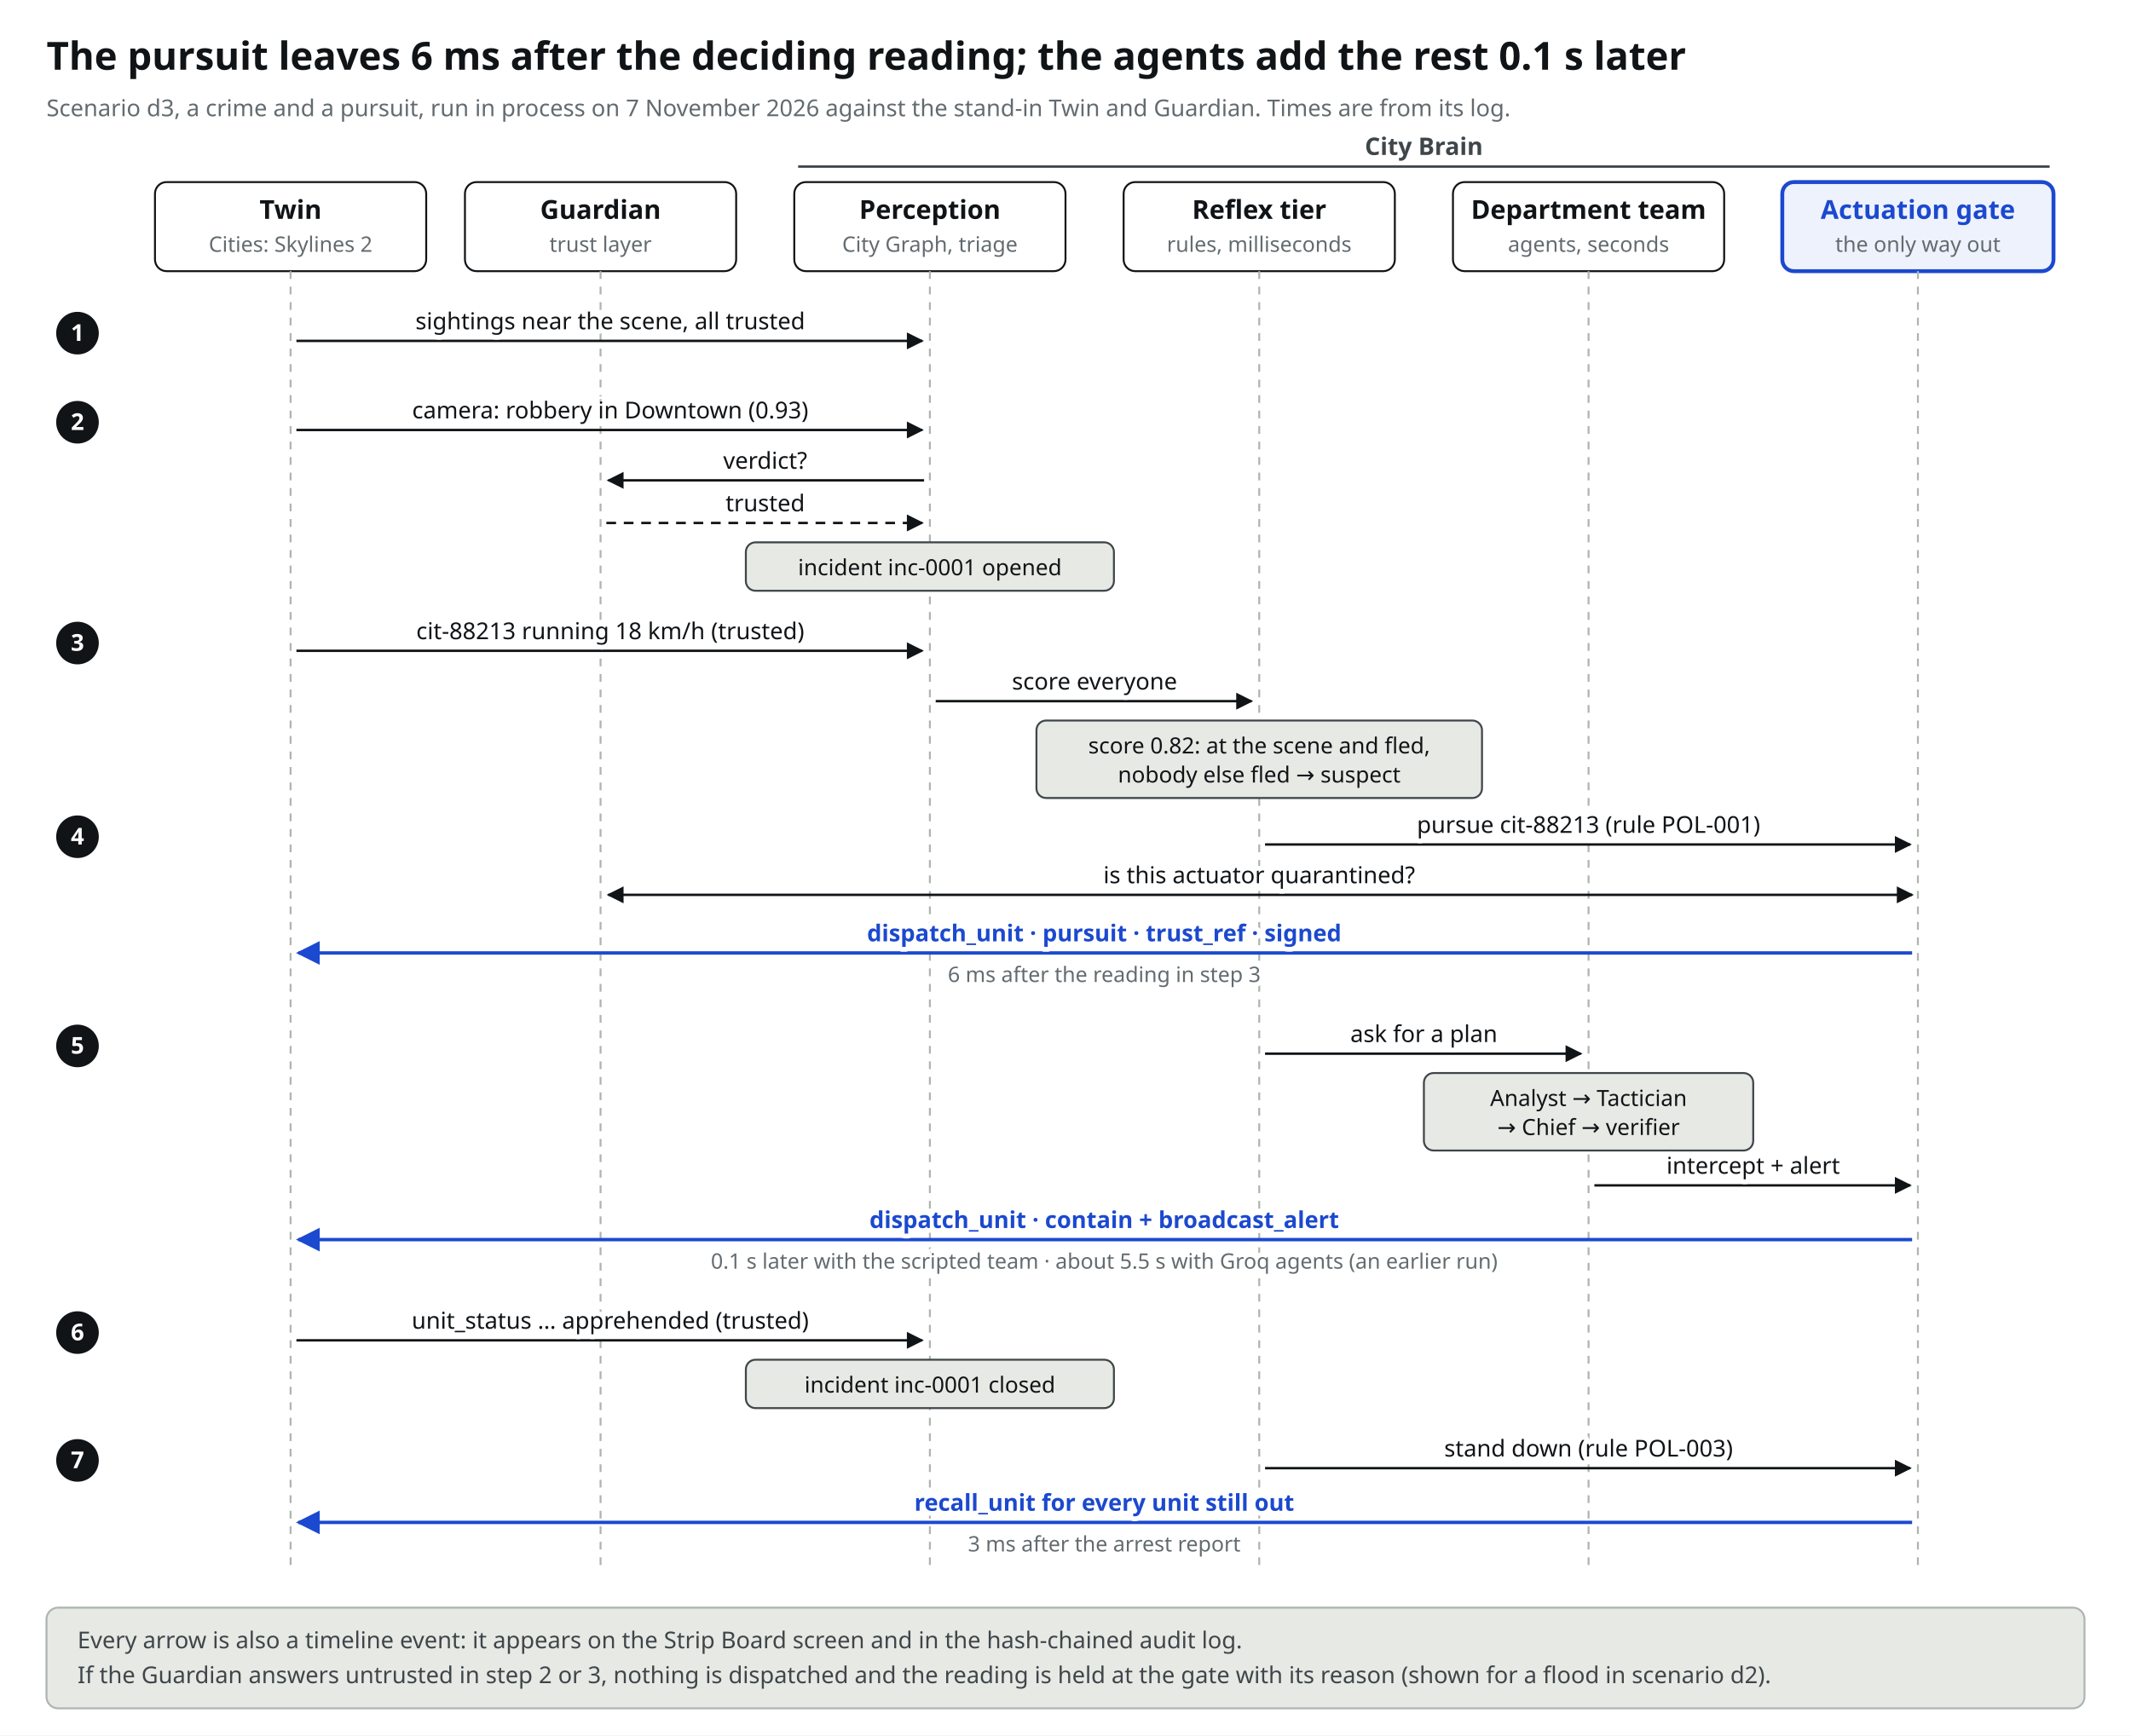
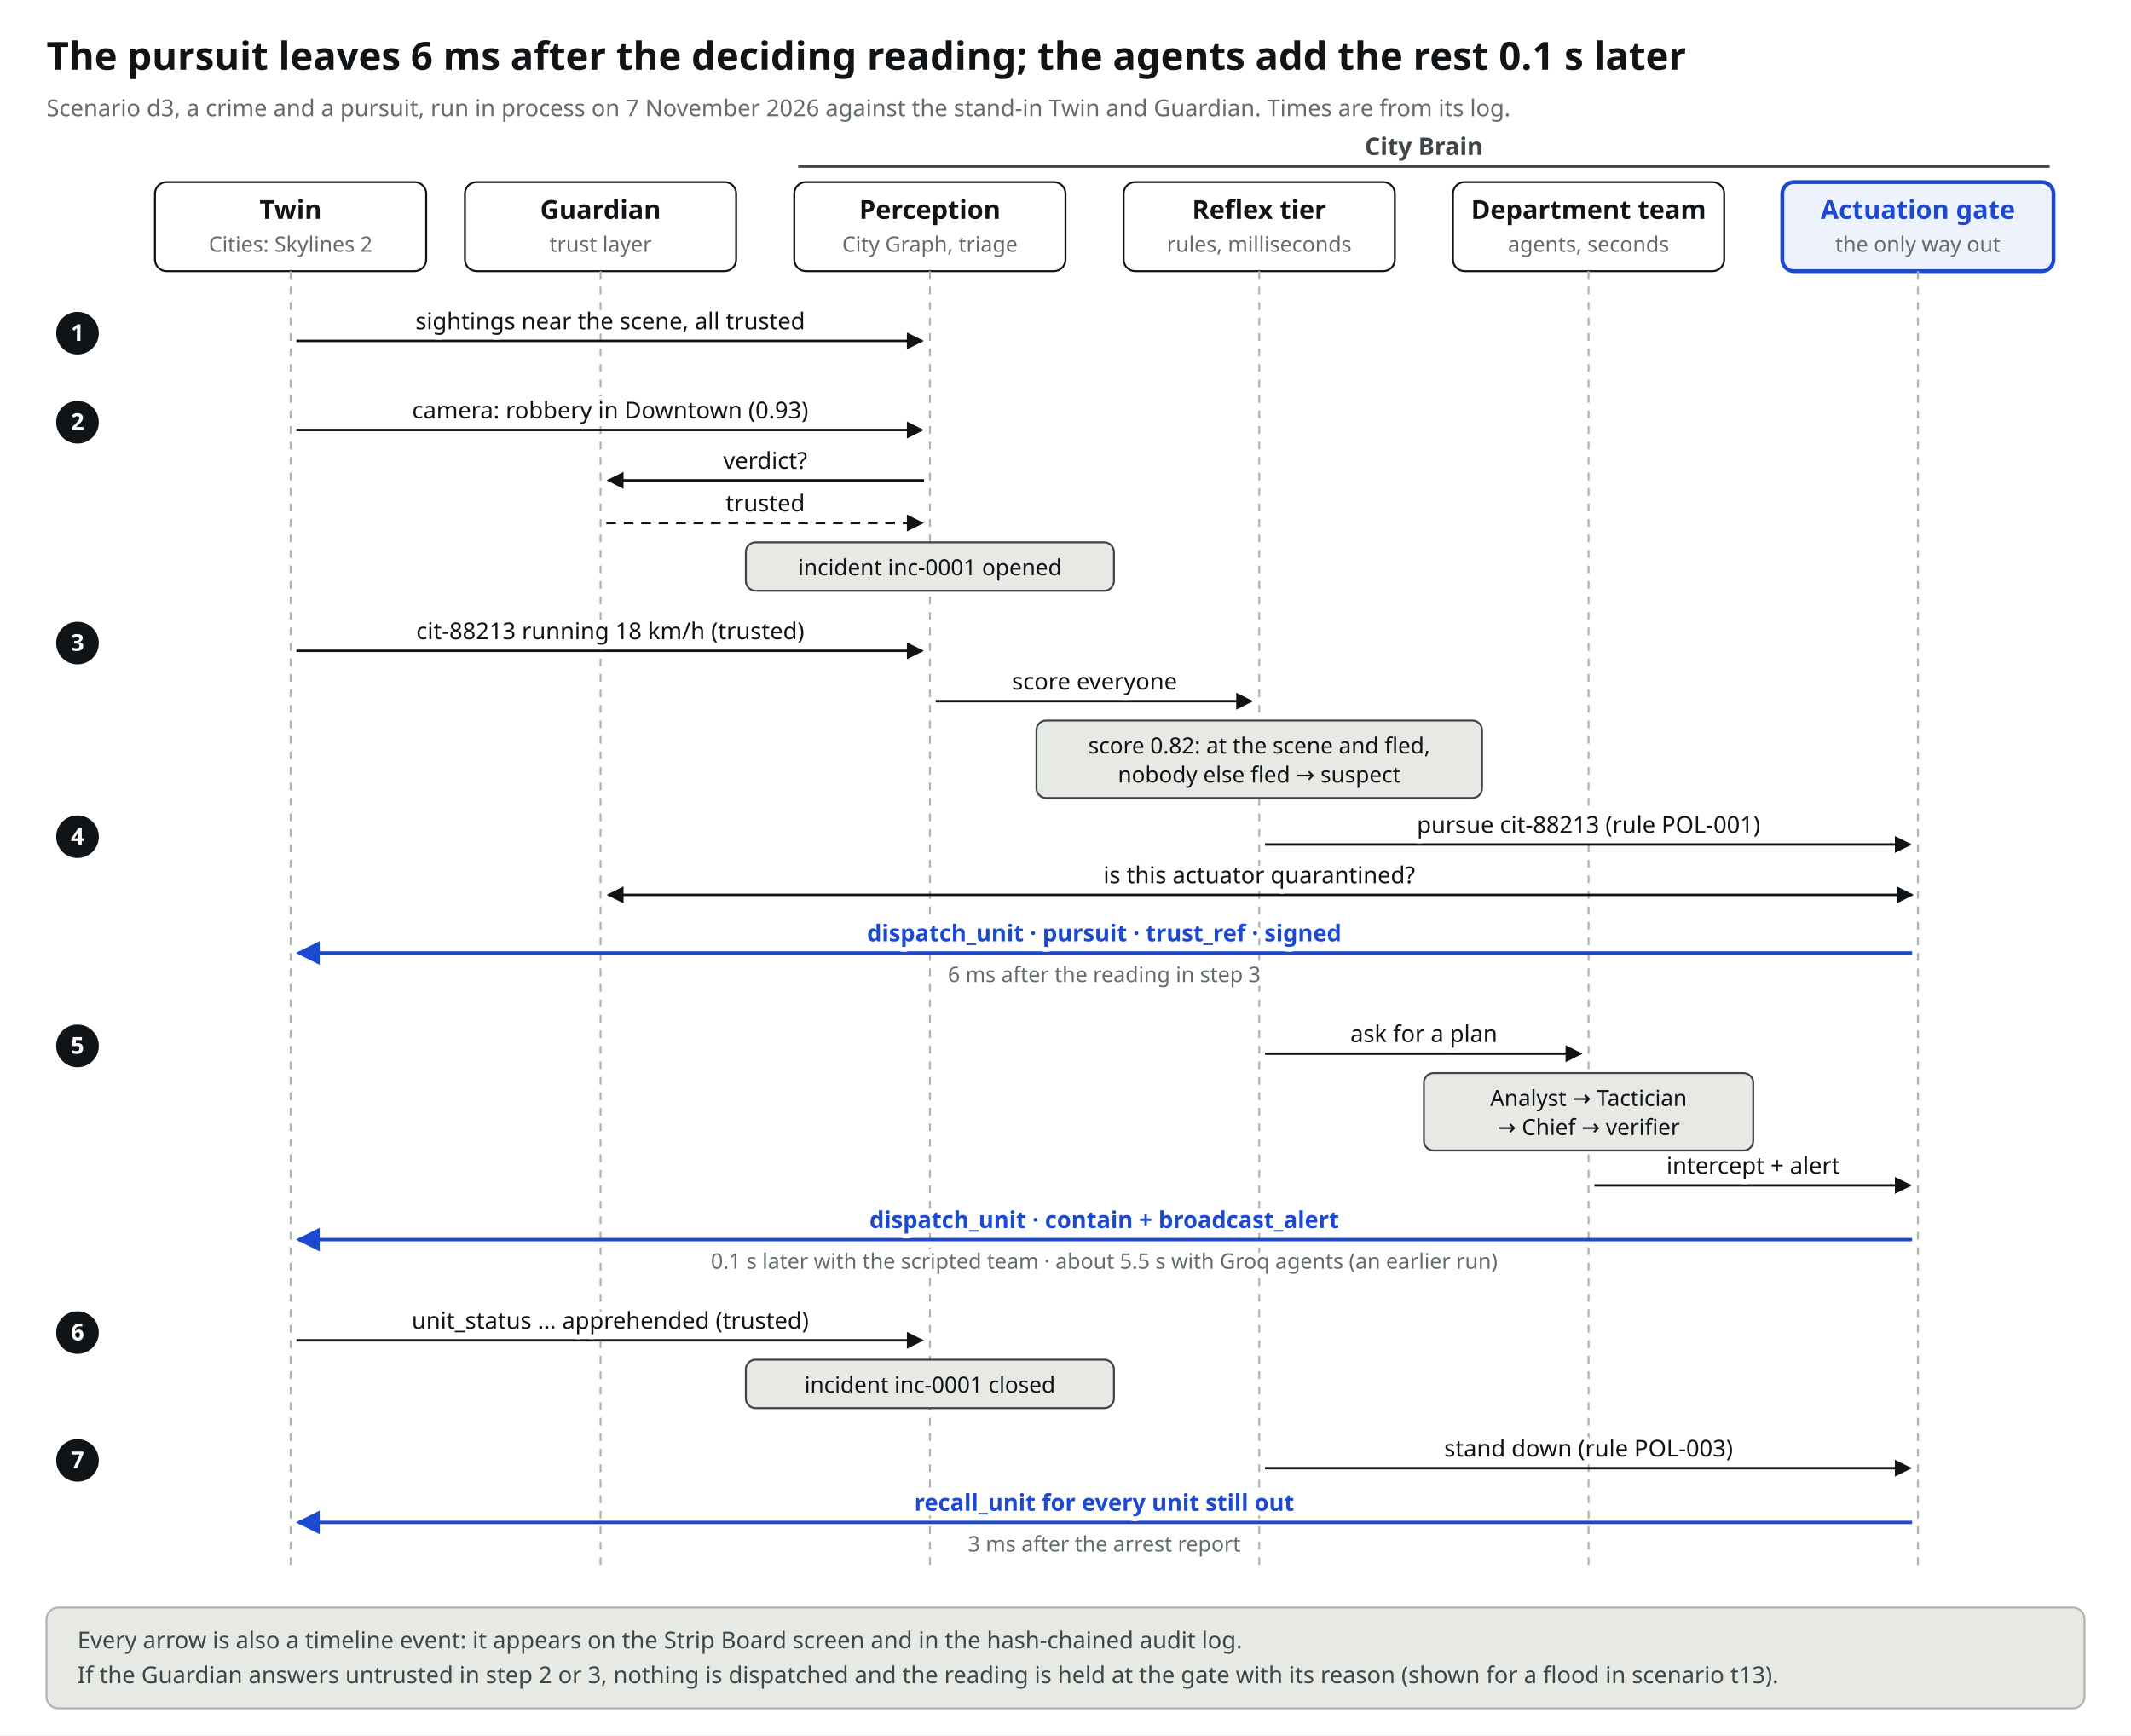
<svg xmlns="http://www.w3.org/2000/svg" viewBox="0 0 1100 896" role="img" aria-label="The pursuit leaves 6 ms after the deciding reading; the agents add the rest 0.1 s later">
  <style>
svg { font-family: Arial, Helvetica, sans-serif; }
.box, .card { fill: #fff; stroke: #000; stroke-width: 1.4; }
.box.new, .card.new { fill: #e3e3e3; }
.box.partner, .card.partner { fill: #fff; stroke-dasharray: 6 4; }
.box.gate, .card.gate { fill: #fff; stroke-width: 3.2; }
.frame { fill: none; stroke: #777; stroke-width: 1.2; }
.tile { fill: #fff; stroke: #999; stroke-width: 1; }
.arrow { fill: none; stroke: #000; stroke-width: 1.6; }
.arrow.ember { stroke-dasharray: 7 4; stroke-width: 2.2; }
.headfill, .headember { fill: #000; }
.t { font: 700 15px Arial, Helvetica, sans-serif; fill: #000; }
.s { font: 400 12.5px Arial, Helvetica, sans-serif; fill: #222; }
.k { font: 400 12px "Courier New", monospace; fill: #333; letter-spacing: .04em; }
.an { font: 400 12px Arial, Helvetica, sans-serif; fill: #333; text-transform: uppercase; letter-spacing: .06em; }
.cortex { fill: #f1f1f1; stroke: #000; stroke-width: 1.4; }
.cbl { fill: #f1f1f1; stroke: #000; stroke-width: 1.2; stroke-dasharray: 3 4; }
.stem { fill: #f1f1f1; stroke: #000; stroke-width: 1.2; }
.wire { fill: none; stroke: #444; stroke-width: 1.5; }
.wire.out { stroke: #000; stroke-width: 2.4; stroke-dasharray: 7 4; }
.tipfill { fill: #000; }
.dot { fill: #555; stroke: #000; stroke-width: 1; }
.dot.gate { fill: #000; }
.dot.agent { fill: #fff; stroke-width: 2.4; }
.dot.twin { fill: #fff; stroke-dasharray: 3 2; }
image { filter: grayscale(1) contrast(1.1); }
</style>
  <rect width="100%" height="100%" fill="#fff" />
  <defs>
    <marker id="ink" viewBox="0 0 10 10" refX="9" refY="5" markerWidth="7" markerHeight="7" orient="auto-start-reverse">
      <path d="M0 0L10 5L0 10z" fill="#111417" />
    </marker>
    <marker id="blue" viewBox="0 0 10 10" refX="9" refY="5" markerWidth="7" markerHeight="7" orient="auto-start-reverse">
      <path d="M0 0L10 5L0 10z" fill="#1B49CF" />
    </marker>
  </defs>
  <text x="24" y="36" font-size="20" font-weight="700" fill="#111417" text-anchor="start" font-family="B612, sans-serif">The pursuit leaves 6 ms after the deciding reading; the agents add the rest 0.1 s later</text>
  <text x="24" y="60" font-size="12" font-weight="400" fill="#636B6F" text-anchor="start" font-family="B612, sans-serif">Scenario d3, a crime and a pursuit, run in process on 7 November 2026 against the stand-in Twin and Guardian. Times are from its log.</text>
  <path d="M412 86H1058" fill="none" stroke="#3F464A" stroke-width="1.25" />
  <text x="735.0" y="80" font-size="12.5" font-weight="700" fill="#3F464A" text-anchor="middle" font-family="B612, sans-serif">City Brain</text>
  <rect x="80" y="94" width="140" height="46" rx="6" fill="#FFFFFF" stroke="#111417" stroke-width="1" />
  <text x="150" y="113" font-size="13.5" font-weight="700" fill="#111417" text-anchor="middle" font-family="B612, sans-serif">Twin</text>
  <text x="150" y="130" font-size="11" font-weight="400" fill="#636B6F" text-anchor="middle" font-family="B612, sans-serif">Cities: Skylines 2</text>
  <path d="M150 140V812" fill="none" stroke="#AEB5AF" stroke-width="1" stroke-dasharray="4 4" />
  <rect x="240" y="94" width="140" height="46" rx="6" fill="#FFFFFF" stroke="#111417" stroke-width="1" />
  <text x="310" y="113" font-size="13.5" font-weight="700" fill="#111417" text-anchor="middle" font-family="B612, sans-serif">Guardian</text>
  <text x="310" y="130" font-size="11" font-weight="400" fill="#636B6F" text-anchor="middle" font-family="B612, sans-serif">trust layer</text>
  <path d="M310 140V812" fill="none" stroke="#AEB5AF" stroke-width="1" stroke-dasharray="4 4" />
  <rect x="410" y="94" width="140" height="46" rx="6" fill="#FFFFFF" stroke="#111417" stroke-width="1" />
  <text x="480" y="113" font-size="13.5" font-weight="700" fill="#111417" text-anchor="middle" font-family="B612, sans-serif">Perception</text>
  <text x="480" y="130" font-size="11" font-weight="400" fill="#636B6F" text-anchor="middle" font-family="B612, sans-serif">City Graph, triage</text>
  <path d="M480 140V812" fill="none" stroke="#AEB5AF" stroke-width="1" stroke-dasharray="4 4" />
  <rect x="580" y="94" width="140" height="46" rx="6" fill="#FFFFFF" stroke="#111417" stroke-width="1" />
  <text x="650" y="113" font-size="13.5" font-weight="700" fill="#111417" text-anchor="middle" font-family="B612, sans-serif">Reflex tier</text>
  <text x="650" y="130" font-size="11" font-weight="400" fill="#636B6F" text-anchor="middle" font-family="B612, sans-serif">rules, milliseconds</text>
  <path d="M650 140V812" fill="none" stroke="#AEB5AF" stroke-width="1" stroke-dasharray="4 4" />
  <rect x="750" y="94" width="140" height="46" rx="6" fill="#FFFFFF" stroke="#111417" stroke-width="1" />
  <text x="820" y="113" font-size="13.5" font-weight="700" fill="#111417" text-anchor="middle" font-family="B612, sans-serif">Department team</text>
  <text x="820" y="130" font-size="11" font-weight="400" fill="#636B6F" text-anchor="middle" font-family="B612, sans-serif">agents, seconds</text>
  <path d="M820 140V812" fill="none" stroke="#AEB5AF" stroke-width="1" stroke-dasharray="4 4" />
  <rect x="920" y="94" width="140" height="46" rx="6" fill="#EEF2FC" stroke="#1B49CF" stroke-width="2" />
  <text x="990" y="113" font-size="13.5" font-weight="700" fill="#1B49CF" text-anchor="middle" font-family="B612, sans-serif">Actuation gate</text>
  <text x="990" y="130" font-size="11" font-weight="400" fill="#636B6F" text-anchor="middle" font-family="B612, sans-serif">the only way out</text>
  <path d="M990 140V812" fill="none" stroke="#AEB5AF" stroke-width="1" stroke-dasharray="4 4" />
  <circle cx="40" cy="172" r="11" fill="#111417" />
  <text x="40" y="176" font-size="12" font-weight="700" fill="#FFFFFF" text-anchor="middle" font-family="B612, sans-serif">1</text>
  <path d="M153 176H476" fill="none" stroke="#111417" stroke-width="1.25" marker-end="url(#ink)" />
  <text x="315.0" y="170" font-size="12" font-weight="400" fill="#111417" text-anchor="middle" font-family="B612, sans-serif" stroke="#FFFFFF" stroke-width="5" stroke-linejoin="round" paint-order="stroke">sightings near the scene, all trusted</text>
  <circle cx="40" cy="218" r="11" fill="#111417" />
  <text x="40" y="222" font-size="12" font-weight="700" fill="#FFFFFF" text-anchor="middle" font-family="B612, sans-serif">2</text>
  <path d="M153 222H476" fill="none" stroke="#111417" stroke-width="1.25" marker-end="url(#ink)" />
  <text x="315.0" y="216" font-size="12" font-weight="400" fill="#111417" text-anchor="middle" font-family="B612, sans-serif" stroke="#FFFFFF" stroke-width="5" stroke-linejoin="round" paint-order="stroke">camera: robbery in Downtown (0.93)</text>
  <path d="M477 248H314" fill="none" stroke="#111417" stroke-width="1.25" marker-end="url(#ink)" />
  <text x="395.0" y="242" font-size="12" font-weight="400" fill="#111417" text-anchor="middle" font-family="B612, sans-serif" stroke="#FFFFFF" stroke-width="5" stroke-linejoin="round" paint-order="stroke">verdict?</text>
  <path d="M313 270H476" fill="none" stroke="#111417" stroke-width="1.25" stroke-dasharray="5 4" marker-end="url(#ink)" />
  <text x="395.0" y="264" font-size="12" font-weight="400" fill="#111417" text-anchor="middle" font-family="B612, sans-serif" stroke="#FFFFFF" stroke-width="5" stroke-linejoin="round" paint-order="stroke">trusted</text>
  <rect x="385.0" y="280" width="190" height="25" rx="5" fill="#E6E9E4" stroke="#3F464A" stroke-width="1" />
  <text x="480" y="297" font-size="11.5" font-weight="400" fill="#111417" text-anchor="middle" font-family="B612, sans-serif">incident inc-0001 opened</text>
  <circle cx="40" cy="332" r="11" fill="#111417" />
  <text x="40" y="336" font-size="12" font-weight="700" fill="#FFFFFF" text-anchor="middle" font-family="B612, sans-serif">3</text>
  <path d="M153 336H476" fill="none" stroke="#111417" stroke-width="1.25" marker-end="url(#ink)" />
  <text x="315.0" y="330" font-size="12" font-weight="400" fill="#111417" text-anchor="middle" font-family="B612, sans-serif" stroke="#FFFFFF" stroke-width="5" stroke-linejoin="round" paint-order="stroke">cit-88213 running 18 km/h (trusted)</text>
  <path d="M483 362H646" fill="none" stroke="#111417" stroke-width="1.25" marker-end="url(#ink)" />
  <text x="565.0" y="356" font-size="12" font-weight="400" fill="#111417" text-anchor="middle" font-family="B612, sans-serif" stroke="#FFFFFF" stroke-width="5" stroke-linejoin="round" paint-order="stroke">score everyone</text>
  <rect x="535.0" y="372" width="230" height="40" rx="5" fill="#E6E9E4" stroke="#3F464A" stroke-width="1" />
  <text x="650" y="389" font-size="11.5" font-weight="400" fill="#111417" text-anchor="middle" font-family="B612, sans-serif">score 0.82: at the scene and fled,</text>
  <text x="650" y="404" font-size="11.5" font-weight="400" fill="#111417" text-anchor="middle" font-family="B612, sans-serif">nobody else fled → suspect</text>
  <circle cx="40" cy="432" r="11" fill="#111417" />
  <text x="40" y="436" font-size="12" font-weight="700" fill="#FFFFFF" text-anchor="middle" font-family="B612, sans-serif">4</text>
  <path d="M653 436H986" fill="none" stroke="#111417" stroke-width="1.25" marker-end="url(#ink)" />
  <text x="820.0" y="430" font-size="12" font-weight="400" fill="#111417" text-anchor="middle" font-family="B612, sans-serif" stroke="#FFFFFF" stroke-width="5" stroke-linejoin="round" paint-order="stroke">pursue cit-88213 (rule POL-001)</text>
  <path d="M987 462H314" fill="none" stroke="#111417" stroke-width="1.25" marker-start="url(#ink)" marker-end="url(#ink)" />
  <text x="650.0" y="456" font-size="12" font-weight="400" fill="#111417" text-anchor="middle" font-family="B612, sans-serif" stroke="#FFFFFF" stroke-width="5" stroke-linejoin="round" paint-order="stroke">is this actuator quarantined?</text>
  <path d="M987 492H154" fill="none" stroke="#1B49CF" stroke-width="1.75" marker-end="url(#blue)" />
  <text x="570.0" y="486" font-size="12" font-weight="700" fill="#1B49CF" text-anchor="middle" font-family="B612, sans-serif" stroke="#FFFFFF" stroke-width="5" stroke-linejoin="round" paint-order="stroke">dispatch_unit · pursuit · trust_ref · signed</text>
  <text x="570.0" y="507" font-size="11" font-weight="400" fill="#636B6F" text-anchor="middle" font-family="B612, sans-serif" stroke="#FFFFFF" stroke-width="5" stroke-linejoin="round" paint-order="stroke">6 ms after the reading in step 3</text>
  <circle cx="40" cy="540" r="11" fill="#111417" />
  <text x="40" y="544" font-size="12" font-weight="700" fill="#FFFFFF" text-anchor="middle" font-family="B612, sans-serif">5</text>
  <path d="M653 544H816" fill="none" stroke="#111417" stroke-width="1.25" marker-end="url(#ink)" />
  <text x="735.0" y="538" font-size="12" font-weight="400" fill="#111417" text-anchor="middle" font-family="B612, sans-serif" stroke="#FFFFFF" stroke-width="5" stroke-linejoin="round" paint-order="stroke">ask for a plan</text>
  <rect x="735.0" y="554" width="170" height="40" rx="5" fill="#E6E9E4" stroke="#3F464A" stroke-width="1" />
  <text x="820" y="571" font-size="11.5" font-weight="400" fill="#111417" text-anchor="middle" font-family="B612, sans-serif">Analyst → Tactician</text>
  <text x="820" y="586" font-size="11.5" font-weight="400" fill="#111417" text-anchor="middle" font-family="B612, sans-serif">→ Chief → verifier</text>
  <path d="M823 612H986" fill="none" stroke="#111417" stroke-width="1.25" marker-end="url(#ink)" />
  <text x="905.0" y="606" font-size="12" font-weight="400" fill="#111417" text-anchor="middle" font-family="B612, sans-serif" stroke="#FFFFFF" stroke-width="5" stroke-linejoin="round" paint-order="stroke">intercept + alert</text>
  <path d="M987 640H154" fill="none" stroke="#1B49CF" stroke-width="1.75" marker-end="url(#blue)" />
  <text x="570.0" y="634" font-size="12" font-weight="700" fill="#1B49CF" text-anchor="middle" font-family="B612, sans-serif" stroke="#FFFFFF" stroke-width="5" stroke-linejoin="round" paint-order="stroke">dispatch_unit · contain  +  broadcast_alert</text>
  <text x="570.0" y="655" font-size="11" font-weight="400" fill="#636B6F" text-anchor="middle" font-family="B612, sans-serif" stroke="#FFFFFF" stroke-width="5" stroke-linejoin="round" paint-order="stroke">0.1 s later with the scripted team · about 5.5 s with Groq agents (an earlier run)</text>
  <circle cx="40" cy="688" r="11" fill="#111417" />
  <text x="40" y="692" font-size="12" font-weight="700" fill="#FFFFFF" text-anchor="middle" font-family="B612, sans-serif">6</text>
  <path d="M153 692H476" fill="none" stroke="#111417" stroke-width="1.25" marker-end="url(#ink)" />
  <text x="315.0" y="686" font-size="12" font-weight="400" fill="#111417" text-anchor="middle" font-family="B612, sans-serif" stroke="#FFFFFF" stroke-width="5" stroke-linejoin="round" paint-order="stroke">unit_status … apprehended (trusted)</text>
  <rect x="385.0" y="702" width="190" height="25" rx="5" fill="#E6E9E4" stroke="#3F464A" stroke-width="1" />
  <text x="480" y="719" font-size="11.5" font-weight="400" fill="#111417" text-anchor="middle" font-family="B612, sans-serif">incident inc-0001 closed</text>
  <circle cx="40" cy="754" r="11" fill="#111417" />
  <text x="40" y="758" font-size="12" font-weight="700" fill="#FFFFFF" text-anchor="middle" font-family="B612, sans-serif">7</text>
  <path d="M653 758H986" fill="none" stroke="#111417" stroke-width="1.25" marker-end="url(#ink)" />
  <text x="820.0" y="752" font-size="12" font-weight="400" fill="#111417" text-anchor="middle" font-family="B612, sans-serif" stroke="#FFFFFF" stroke-width="5" stroke-linejoin="round" paint-order="stroke">stand down (rule POL-003)</text>
  <path d="M987 786H154" fill="none" stroke="#1B49CF" stroke-width="1.75" marker-end="url(#blue)" />
  <text x="570.0" y="780" font-size="12" font-weight="700" fill="#1B49CF" text-anchor="middle" font-family="B612, sans-serif" stroke="#FFFFFF" stroke-width="5" stroke-linejoin="round" paint-order="stroke">recall_unit for every unit still out</text>
  <text x="570.0" y="801" font-size="11" font-weight="400" fill="#636B6F" text-anchor="middle" font-family="B612, sans-serif" stroke="#FFFFFF" stroke-width="5" stroke-linejoin="round" paint-order="stroke">3 ms after the arrest report</text>
  <rect x="24" y="830" width="1052" height="52" rx="6" fill="#E6E9E4" stroke="#AEB5AF" stroke-width="1" />
  <text x="40" y="851" font-size="12" font-weight="400" fill="#3F464A" text-anchor="start" font-family="B612, sans-serif">Every arrow is also a timeline event: it appears on the Strip Board screen and in the hash-chained audit log.</text>
-   <text x="40" y="869" font-size="12" font-weight="400" fill="#3F464A" text-anchor="start" font-family="B612, sans-serif">If the Guardian answers untrusted in step 2 or 3, nothing is dispatched and the reading is held at the gate with its reason (shown for a flood in scenario d2).</text>
+   <text x="40" y="869" font-size="12" font-weight="400" fill="#3F464A" text-anchor="start" font-family="B612, sans-serif">If the Guardian answers untrusted in step 2 or 3, nothing is dispatched and the reading is held at the gate with its reason (shown for a flood in scenario t13).</text>
</svg>
